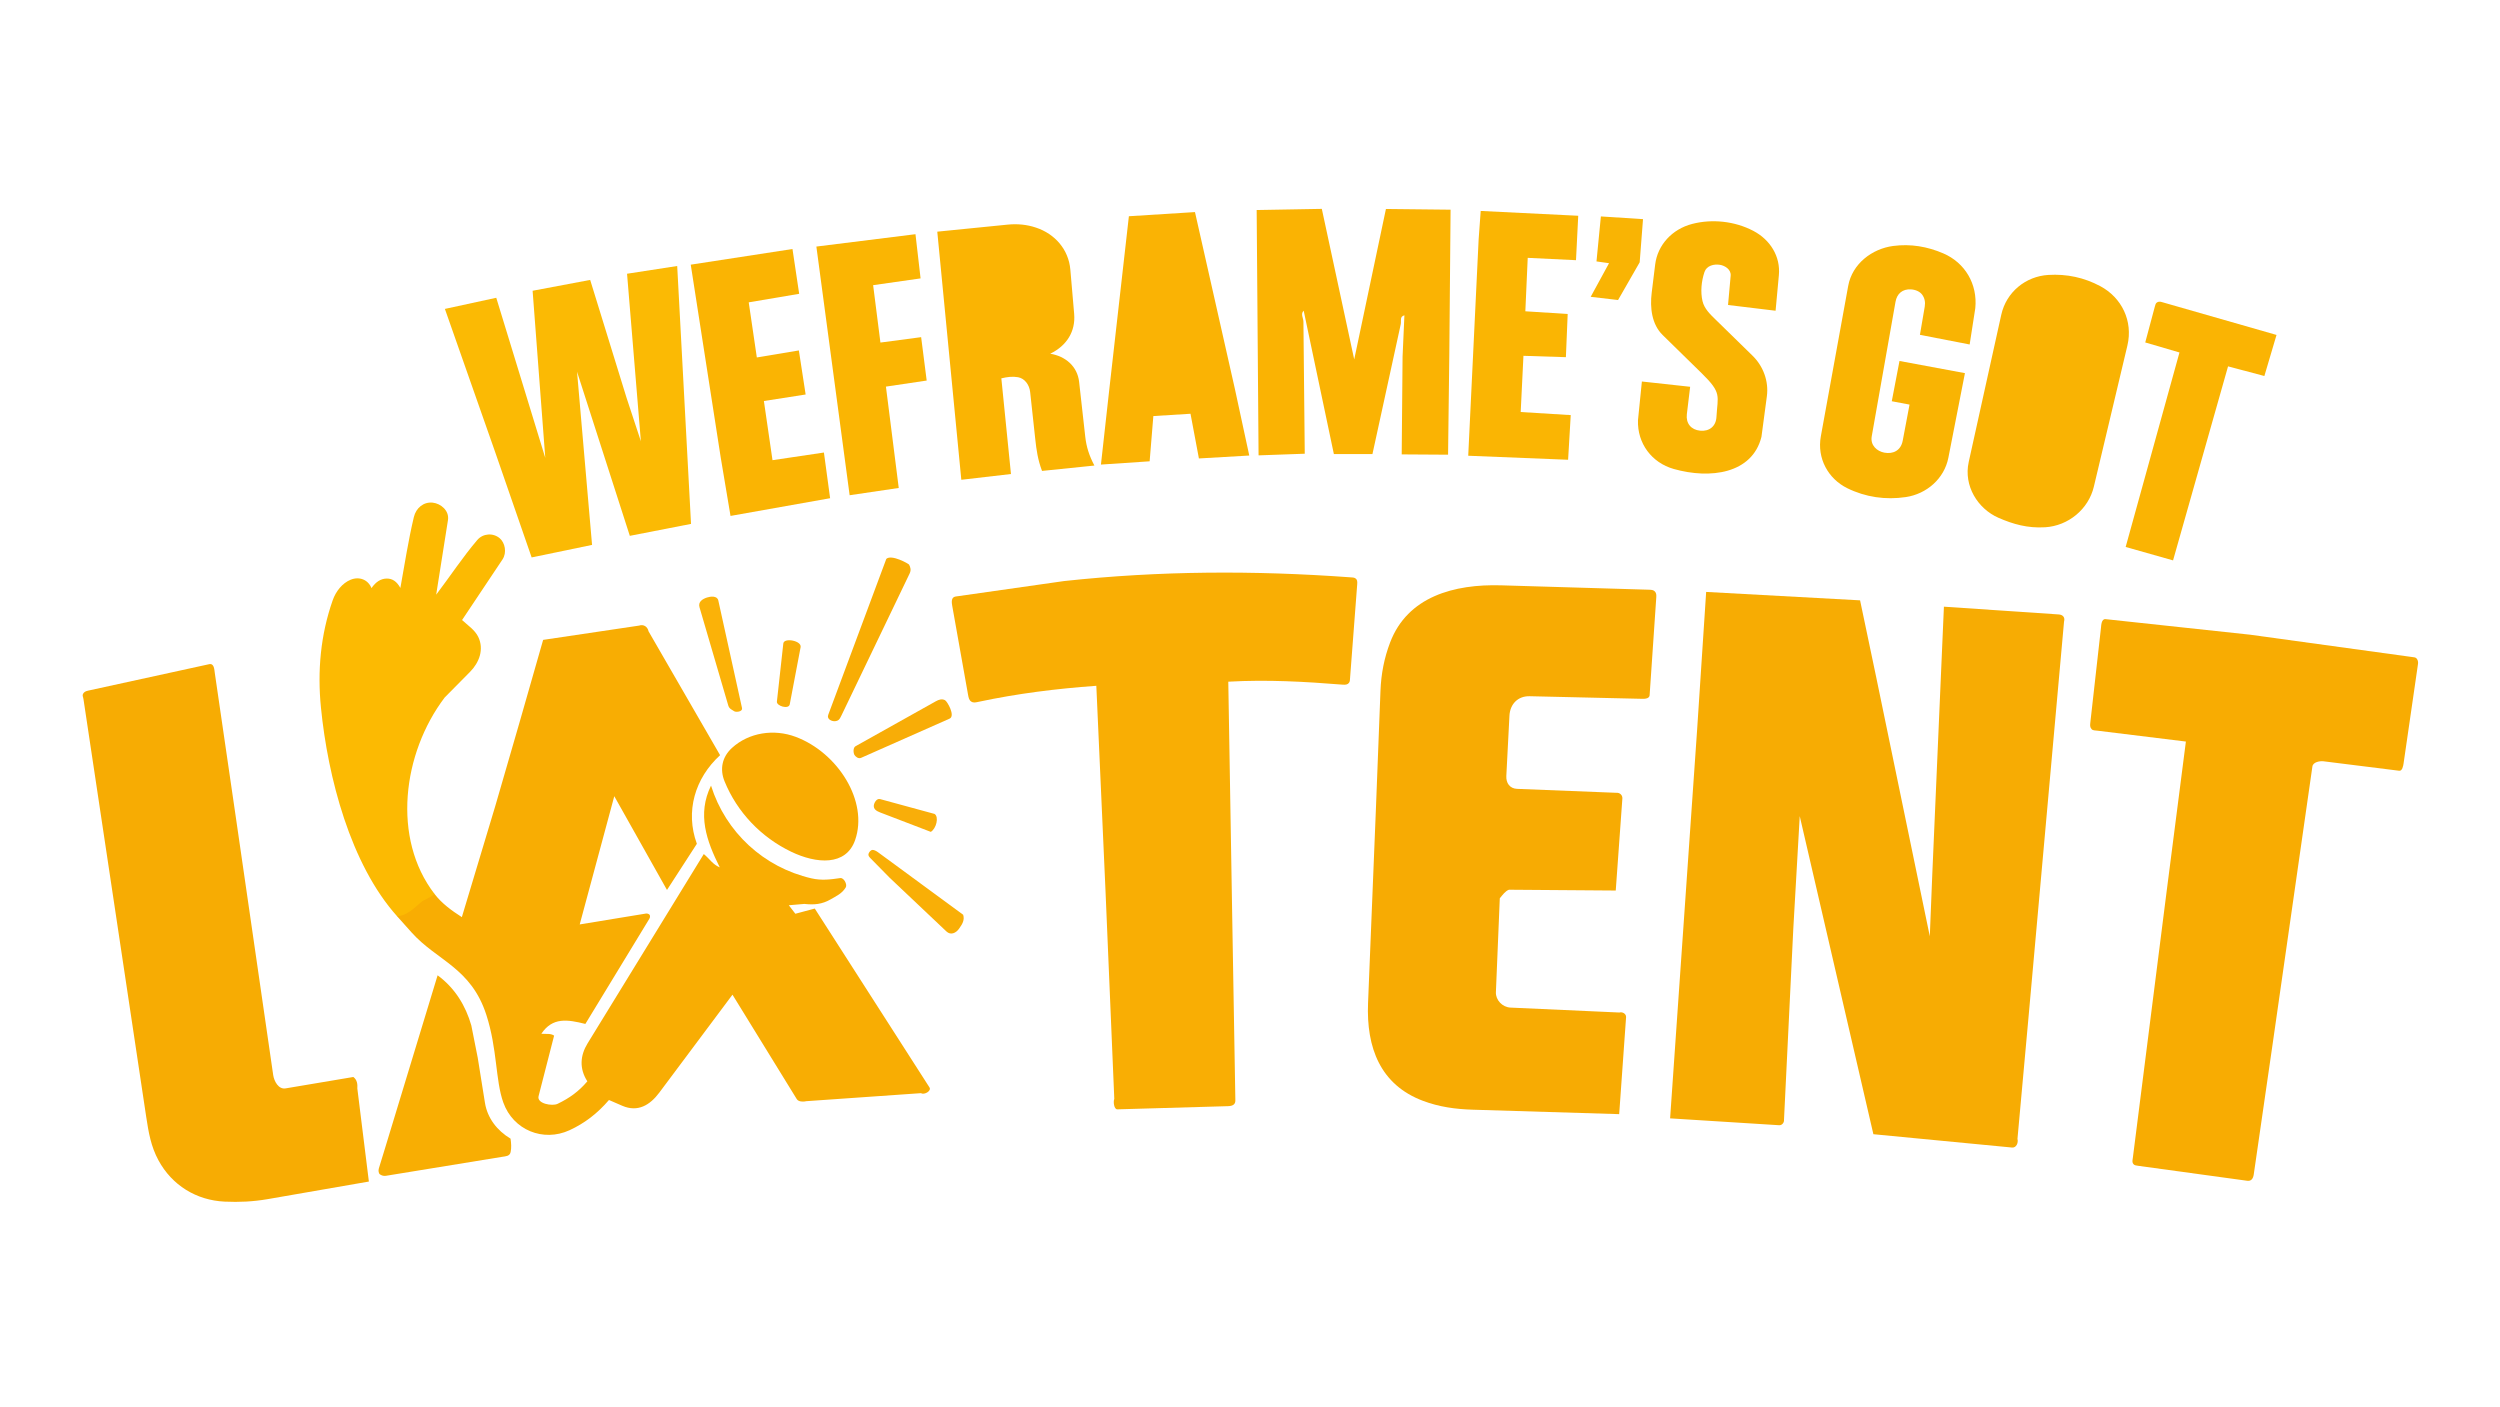
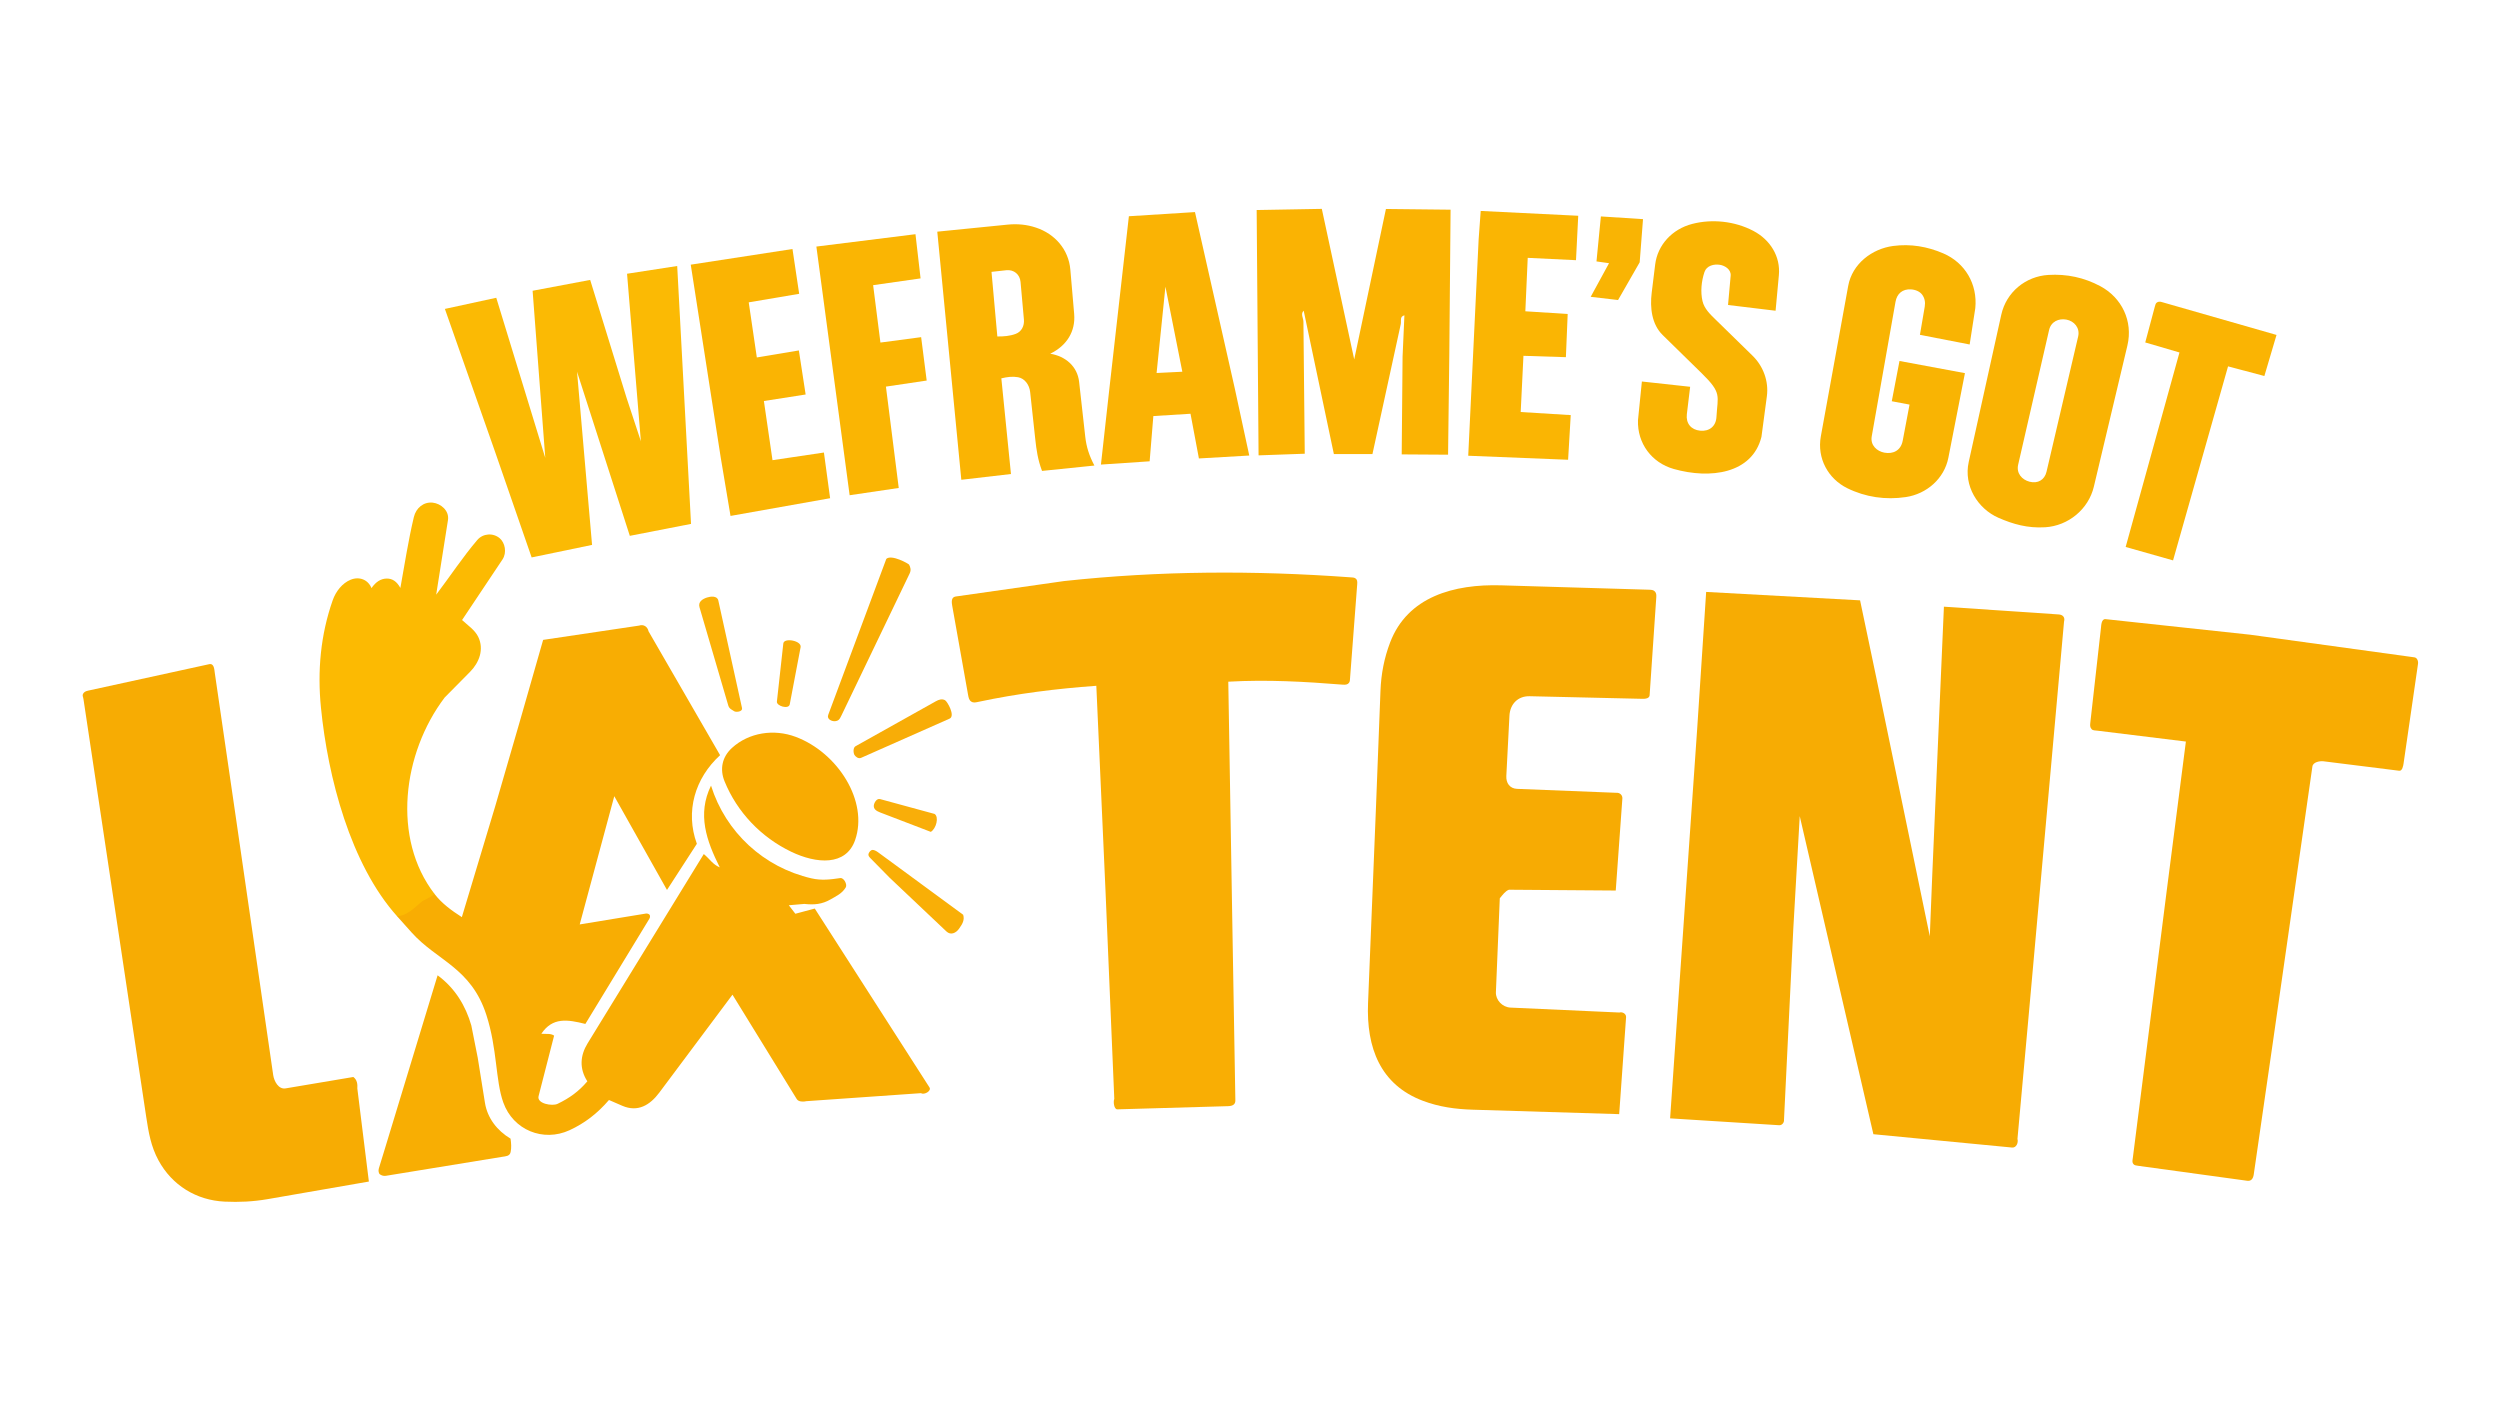
<svg xmlns="http://www.w3.org/2000/svg" id="Layer_1" data-name="Layer 1" viewBox="0 0 1672 941">
  <defs>
    <style>
      .cls-1 {
        fill: #fbb208;
      }

      .cls-2 {
        fill: #f8ac02;
      }

      .cls-3 {
        fill: #f9b303;
      }

      .cls-4 {
        fill: #fdfbf7;
      }

      .cls-5 {
        fill: #fcfcfb;
      }

      .cls-6 {
        fill: #f9b404;
      }

      .cls-7 {
        fill: #f7ab03;
      }

      .cls-8 {
        fill: #f7ac03;
      }

      .cls-9 {
        fill: #f8ad04;
      }

      .cls-10 {
        fill: #fcba02;
      }

      .cls-11 {
        fill: #f9af08;
      }

      .cls-12 {
        fill: #fafafa;
      }

      .cls-13 {
        fill: #fab503;
      }

      .cls-14 {
        fill: #f8ae03;
      }

      .cls-15 {
        fill: #f9ae04;
      }

      .cls-16 {
        fill: #f9ae09;
      }

      .cls-17 {
        fill: #f8ab02;
      }

      .cls-18 {
        fill: #f9af06;
      }

      .cls-19 {
        fill: #fbba04;
      }

      .cls-20 {
        fill: #f8ad07;
      }

      .cls-21 {
        fill: #fab403;
      }

      .cls-22 {
        fill: #fab303;
      }

      .cls-23 {
        fill: #f8ad03;
      }

      .cls-24 {
        fill: #fab304;
      }

      .cls-25 {
        fill: #f9b403;
      }

      .cls-26 {
        fill: #fdfcfb;
      }
    </style>
  </defs>
  <g>
    <g>
      <g>
        <path class="cls-15" d="M821.38,739.8l-74.09,2.13c-2.3.07-2.84-5.26-2.05-6.99l-5.87-139.03-6.15-137.25c-26.93,1.94-52.85,5.2-78.73,10.71-2.1.45-3.56.84-5.07-.26-1.33-.96-1.64-2.58-2-4.55l-10.57-59.37c-.39-2.21-.87-5.79,2.26-6.24l72.57-10.34c63.78-6.91,127.21-7.17,191.15-2.52,1.82.13,2.74.05,3.77.79,1.16.82,1.24,2.11,1.1,3.91l-4.74,62.19c-.12,1.54-.04,2.79-.77,3.72-.91,1.16-2.25,1.35-4.18,1.2-25.38-2.02-50.38-3.46-76.53-1.99l2.61,156.06,2.12,123.96c.05,2.8-1.9,3.78-4.85,3.87Z" />
        <g>
          <g>
            <path class="cls-8" d="M1349.28,761.6c.75,2.93-.94,6.13-3.56,5.88l-92.8-8.92-49.25-212.72-4.31,75.31-6.22,127.74c.22,1.78-1.26,3.79-3.24,3.66l-72.93-4.59,18.06-259.83,6.05-92.25,102.94,5.63,10.87,51.79,35.76,172.89,1.66-41.4,7.78-179.04,76.85,5.2c2.7.18,4.31,1.96,3.49,4.79l-23.86,265.72-7.28,80.12Z" />
            <path class="cls-7" d="M1003.06,600.78l-2.6,62.79c-.22,5.31,4.39,10.07,9.77,10.31l72.75,3.29c2.15-.63,4.7.89,4.54,3.13l-4.61,64.84-97.81-2.97c-11.78-.36-22.65-1.88-33.39-5.92-28.53-10.73-37.97-35.53-36.76-65.38l5.26-129.83,3.05-78.99c.44-11.35,2.48-21.94,6.44-32.34,11.69-30.72,42.78-39.18,74.36-38.24l98.8,2.93c1.84.05,3.07.2,3.99,1.26s.98,2.28.86,3.99l-4.44,65.27c-.19,2.86-4.43,2.46-6.27,2.42l-73.97-1.71c-7.91-.18-13.11,5.31-13.51,13.02l-2.09,40.34c-.24,4.67,2.3,8.4,7.18,8.6l66.33,2.63c2.25-.22,4.28,1.45,4.1,3.87l-4.43,61.5-71.42-.54c-2.41.84-4.25,3.46-6.13,5.73Z" />
          </g>
          <path class="cls-2" d="M1507.31,785.46c-.41,2.86-1.75,4.6-4.31,4.25l-72.87-10c-1.57-.22-2.57-.31-3.24-1.12-1.09-1.32-.68-2.35-.43-4.33l22.35-176.25,13.11-102.06-58.87-7.23c-1.9-.23-3.33-.09-4.22-1.11-1.19-1.36-1-2.69-.79-4.6l7.08-63.04c.18-1.6.25-6.19,3.08-5.89l96.55,10.39,108.08,14.89c1.61.22,2.67.21,3.36,1,.75.86,1.2,2.13.97,3.67l-9.65,66.56c-.2,1.41-.82,5.15-2.89,4.89l-50.67-6.33c-2.35-.29-6.98.45-7.42,3.48l-26.54,185.23-12.68,87.59Z" />
        </g>
      </g>
      <g>
        <path class="cls-8" d="M246.7,790.22l-67.61,11.75c-9.81,1.7-19.15,2.13-28.81,1.68-19.03-.88-35.29-10.99-44.31-27.65-4.99-9.21-6.59-18.46-8.2-29.15l-41.94-279.25c-.26-1.76-.91-2.38-.28-3.57s1.64-1.75,3.46-2.15l80.87-17.67c3.4-.74,3.45,3.69,3.77,5.83l14.16,97.14,24.9,171.79c.61,4.21,3.61,9.73,8.25,8.95l45.35-7.63c2.54,1.88,2.88,4.76,2.68,7.73l7.71,62.17Z" />
        <path class="cls-11" d="M528.18,471.07c-.68,3.56-8.92,1.11-8.59-1.84l4.29-38.87c.45-4.09,12.4-1.87,11.57,2.47l-7.27,38.24Z" />
        <g>
          <path class="cls-23" d="M265.54,612.76c.38-1.68,1.68-2.64,3.89-2.89,6.18-4.49,12.51-8.75,18.98-12.78l2.16.75c4.96,6.44,11.38,11.09,18.31,15.54l22.32-74.16,16.19-55.83,15.86-55.44,64.11-9.54c3.08-1.04,5.69.62,6.41,3.87l47.83,82.79c-16.83,15.37-23.43,37.66-15.54,59.26l-19.98,30.87-35.25-62.7-23.12,85.76,44.25-7.27c1.09-.18,2.22.38,2.54.91.29.48.4,1.58-.2,2.55l-42.81,70.36c-12-3.01-21.94-4.61-29.44,6.56,3.23.32,6.09-.42,8.54,1.25l-10.39,40.48c-1.3,5.07,9.16,6.83,12.65,5.17,8.04-3.84,14.3-8.39,19.96-15.08-5.42-8.43-4.87-17.17.17-25.39l77.72-126.62c3.99,3.33,6,6.98,10.69,8.93-8.9-17.81-15.24-35.55-5.86-54.69,9.83,31.31,35.3,54.65,67.09,62,6.83,1.58,12.7.81,19.33-.16,2.5-.37,4.8,4.33,3.72,6.17-2.47,4.2-6.44,5.9-10.18,8.08-5.69,3.31-11.11,3.75-17.53,3.03l-10.4.89,4.37,5.69,12.99-3.48,76.72,119.63c1.49,2.33-3.54,5.23-5.63,3.83l-76.62,5.36c-1.91.47-5.32.56-6.5-1.36l-43.01-69.86-48.96,65.53c-6.2,8.3-14.33,13.28-24.74,8.77l-8.9-3.86c-7.61,8.85-16.11,15.48-26.38,20.21-17.62,8.1-37.73-.12-44.3-18.56-5.32-14.92-3.92-35.66-11.33-58.58-10.22-31.61-33.07-36.21-49.92-55.04l-9.79-10.94Z" />
          <path class="cls-10" d="M290.57,597.84c-2.77,2.75-6.5,3.47-9.11,5.67-4.9,4.11-9.22,8.87-15.91,9.25-31.16-34.8-46.28-92.89-50.9-139.51-2.44-24.56-.26-48.6,7.84-71.74,2.12-6.05,6.44-11.5,11.98-13.77,5.9-2.42,11.72-.02,13.99,5.58,2.87-4.16,6.18-6.3,10.08-6.38s6.84,1.95,9.23,6.28c2.87-15.77,5.23-31.44,9-47.34,1.49-6.29,6.61-10.34,12.62-9.71,5.43.57,11.21,5.38,10.21,11.69l-7.88,49.86c9.7-12.79,17.61-24.94,27.46-36.54,3.82-4.5,10.66-4.98,15.11-1.13,3.38,2.93,4.89,9.45,1.77,14.13l-27.03,40.5c3.87,3.58,8.6,6.66,10.82,11.27,4.03,8.35.64,17.2-5.46,23.36l-17.01,17.2c-28.32,37.47-35.28,94.34-6.8,131.31Z" />
          <path class="cls-14" d="M341.48,770.59c-.62,2.74-3.31,2.72-5.65,3.1l-77.74,12.69c-1.58.26-2.96-.26-3.97-.96-.85-.59-1.24-2.39-.74-4.01l4.04-13.18,35.25-115.95c11.7,8.61,18.79,20.45,22.55,33.54l4.29,21.6,4.83,30.16c1.64,10.24,8.21,18.67,17.12,23.95.44,3.03.66,6.22.03,9.05Z" />
          <path class="cls-17" d="M571.9,561.85c-6.12,17.54-25.98,15.84-42.67,7.83-20.19-9.68-36.22-26.46-44.65-47.14-3.3-8.1-1.68-16.27,4.95-22.32,11.26-10.28,27.99-12.92,42.67-7.4,28.19,10.6,48.73,43.14,39.7,69.02Z" />
          <path class="cls-9" d="M608.39,383.5l-45.67,95.09c-1.21,2.52-1.9,3.53-4.32,3.75-1.86.17-5.61-1.2-4.48-4.25l38.84-104.3c3.47-3.24,14.92,3.26,15.22,3.81.95,1.8,1.5,3.62.41,5.89Z" />
          <path class="cls-18" d="M641.5,621.02c-2.2,3.13-5.71,4.61-8.52,1.94l-37.96-35.91-12.45-12.66c-.93-.94-2.21-2.07-1.61-3.6.33-.84,1.22-2.18,2.49-2.36.9-.13,2.49.62,3.68,1.49l57.05,41.88c1.08,3.64-.6,6.23-2.69,9.2Z" />
          <path class="cls-1" d="M496.24,473.48c.59,2.66-4.14,2.98-5.22,2.19-1.24-.9-3.27-1.48-3.95-3.83l-19.25-65.73c-1.08-3.67,2.19-5.57,4.99-6.49,2.36-.77,6.86-1.36,7.6,2.01l15.84,71.86Z" />
          <path class="cls-20" d="M635.06,480.64l-59.15,26.2c-1.94.86-3.86-.94-4.47-1.98-.71-1.21-1.09-4.77.79-5.82l53.65-30.02c2.01-1.13,4.05-1.81,6.12-.75,1.55.79,7.15,10.56,3.05,12.38Z" />
          <path class="cls-16" d="M622.53,556.36l-33.86-12.98c-2.42-.93-4.49-2.16-4.26-4.68.14-1.61,1.83-4.92,4.2-4.27l36.42,9.92c3.1,2,1.14,9.84-2.51,12.01Z" />
        </g>
      </g>
    </g>
    <g>
      <polygon class="cls-19" points="297.54 206.6 331.9 199.15 364.68 306.23 356.21 194.46 394.71 187.21 418.98 265.86 428.62 295.13 419.37 183.08 452.91 177.9 462.16 350.38 421.22 358.37 385.92 248.61 395.97 364.43 355.56 372.81 331 301.88 297.54 206.6" />
      <path class="cls-22" d="M938.04,238.56l1.23-27.69c-3.37.97-1.94,3.61-2.44,5.93l-18.94,86.89-25.8-.02-20.18-95.87c-2.27,2.12-.2,4.87-.18,7.44l.89,88.21-30.89,1.1-1.27-164.08,43.57-.78,21.67,100.71,21.21-100.64,43.24.48-.86,97.71-.82,66.15-31.01-.2.58-65.34Z" />
      <path class="cls-25" d="M1178.04,292.24c-6.17,24.6-34.24,28.33-58.64,21.41-14.77-4.19-24.42-17.13-23.92-32.59l2.61-25.91,32.28,3.53-2.2,18.31c-.74,6.18,2.83,10.47,8.92,11.06s10.52-2.92,10.87-9.13c.81-14.39,3.77-15.93-9.75-29.17l-26.23-25.69c-7.32-7.17-8.56-18.28-7.33-28.24l2.32-18.86c1.63-13.25,11.44-23.74,24.77-27.2s28.4-1.87,40.8,4.6c11.32,5.91,18.34,17.06,17.17,29.69l-2.2,23.77-31.8-3.84,1.76-19.58c.38-4.22-3.92-6.77-7.17-7.29-3.99-.64-8.91.51-10.35,4.82-2.04,6.09-2.77,13.18-1.31,19.47,1.18,5.07,5.13,8.8,8.69,12.28l24.76,24.2c7.14,6.98,10.94,17.03,9.59,27.15l-3.63,27.21Z" />
      <polygon class="cls-21" points="510.89 268.2 516.65 307.77 551.04 302.65 555.18 333.21 488.57 345.05 482.01 305.92 461.97 177.01 530.01 166.54 534.49 196.5 500.75 202.21 506.17 239.07 534.28 234.37 538.81 263.84 510.89 268.2" />
      <polygon class="cls-13" points="1047.27 238.88 1018.88 237.97 1017.04 275.56 1050.51 277.62 1048.75 307.49 981.95 304.8 988.91 160.16 990.3 141.08 1055.52 144.3 1054.03 174.01 1021.74 172.45 1020.15 208.19 1048.47 209.99 1047.27 238.88" />
      <polygon class="cls-13" points="616.06 225.49 619.77 254.51 592.51 258.57 601.08 326.35 568.24 331.21 545.99 164.9 612.27 156.63 615.68 186.19 583.95 190.72 588.83 229.1 616.06 225.49" />
      <polygon class="cls-6" points="1082.16 200.66 1063.86 198.51 1076.12 176.02 1067.73 174.84 1070.67 144.75 1098.85 146.56 1096.62 175.43 1082.16 200.66" />
      <g>
-         <path class="cls-21" d="M696.91,314.94c-2.81-7.39-3.75-14.07-4.52-21.19l-3.43-31.62c-.5-4.61-3.53-9.03-8.07-9.84-3.74-.67-7.21-.2-11.19.75l6.43,63.98-33.2,3.86-16.08-165.94,47.05-4.71c6.58-.66,12.89-.04,18.95,1.99,12.68,4.19,21.83,14.64,22.99,28.07l2.56,29.65c1,11.55-4.81,21.22-16,26.62,10.2,1.71,18.15,8.39,19.32,18.86l4.1,36.68c.76,6.81,2.61,12.62,6.11,19.26l-35.03,3.59Z" />
+         <path class="cls-21" fill-rule="evenodd" d="M696.91,314.94c-2.81-7.39-3.75-14.07-4.52-21.19l-3.43-31.62c-.5-4.61-3.53-9.03-8.07-9.84-3.74-.67-7.21-.2-11.19.75l6.43,63.98-33.2,3.86-16.08-165.94,47.05-4.71c6.58-.66,12.89-.04,18.95,1.99,12.68,4.19,21.83,14.64,22.99,28.07l2.56,29.65c1,11.55-4.81,21.22-16,26.62,10.2,1.71,18.15,8.39,19.32,18.86l4.1,36.68c.76,6.81,2.61,12.62,6.11,19.26l-35.03,3.59Z M684.79,213.59c.4,4.45-1.62,8.26-5.5,9.71s-7.99,1.77-12.27,1.73l-3.9-43.21,9.88-1.09c5.13-.56,9.1,2.82,9.54,7.82l2.24,25.03Z" />
      </g>
      <g>
-         <polygon class="cls-24" points="796.21 276.72 771.36 278.26 768.88 308.52 736.31 310.71 741.84 260.9 755 144.62 799.2 141.84 825.87 259.99 835.51 304.66 801.83 306.61 796.21 276.72" />
+         <path class="cls-24" fill-rule="evenodd" d="M796.21,276.72 L771.36,278.26 L768.88,308.52 L736.31,310.71 L741.84,260.9 L755,144.62 L799.2,141.84 L825.87,259.99 L835.51,304.66 L801.83,306.61 Z M790.74,248.61 L773.53,249.46 L779.44,191.74 Z" />
      </g>
      <g>
        <path class="cls-25" d="M1272.52,294.82l4.58-24.23-11.88-2.24,5.16-26.93,43.77,8.14-11.08,56.57c-2.73,13.95-14.47,24.22-28.45,26.31-13.54,2.02-26.96.09-39.2-5.95-12.73-6.29-20.33-19.94-17.64-34.7l18.29-100.56c2.71-14.92,16.07-24.87,30.02-26.72,11.82-1.56,22.92.39,33.51,4.92,14.68,6.28,23.06,20.64,21.48,36.66l-3.78,24.3-33.25-6.46,3.22-18.88c.5-2.96-.05-5.69-1.72-7.97-1.5-2.03-4.3-3.34-7.49-3.54-5.64-.34-9.38,2.81-10.35,8.33l-15.89,89.93c-1.07,6.07,3.54,10.01,8.42,10.93,5.91,1.12,11.05-1.46,12.27-7.91Z" />
        <path class="cls-21" d="M1453.33,374.79l-31.69-8.98,35.99-130.08-22.89-6.7,6.39-23.89c.28-1.06.6-2.1,1.05-2.54.79-.78,2.21-1.13,3.71-.56l76.65,21.97-8.13,27.47-24.29-6.46-36.78,129.77Z" />
        <g>
-           <path class="cls-3" d="M1367.67,352.64c-11.55.7-21.28-2.03-31.16-6.37-13.84-6.09-23.34-21.39-19.84-37.25l21.76-98.44c3.38-15.31,16.39-25.77,31.43-26.7,12.46-.77,24.03,1.76,34.77,7.48,14.38,7.66,22.06,23.36,18.17,39.76l-22.43,94.35c-3.59,15.1-17.07,26.24-32.7,27.18Z" />
+           <path class="cls-3" fill-rule="evenodd" d="M1367.67,352.64c-11.55.7-21.28-2.03-31.16-6.37-13.84-6.09-23.34-21.39-19.84-37.25l21.76-98.44c3.38-15.31,16.39-25.77,31.43-26.7,12.46-.77,24.03,1.76,34.77,7.48,14.38,7.66,22.06,23.36,18.17,39.76l-22.43,94.35c-3.59,15.1-17.07,26.24-32.7,27.18Z M1357.4,322.18c-5.16-1.32-8.97-5.68-7.66-11.4l20.69-90.06c1.3-5.67,6.45-7.92,11.58-6.97s9.22,5.47,7.86,11.3l-21.16,90.47c-1.26,5.4-5.8,8.08-11.31,6.66Z" />
        </g>
      </g>
    </g>
  </g>
</svg>
